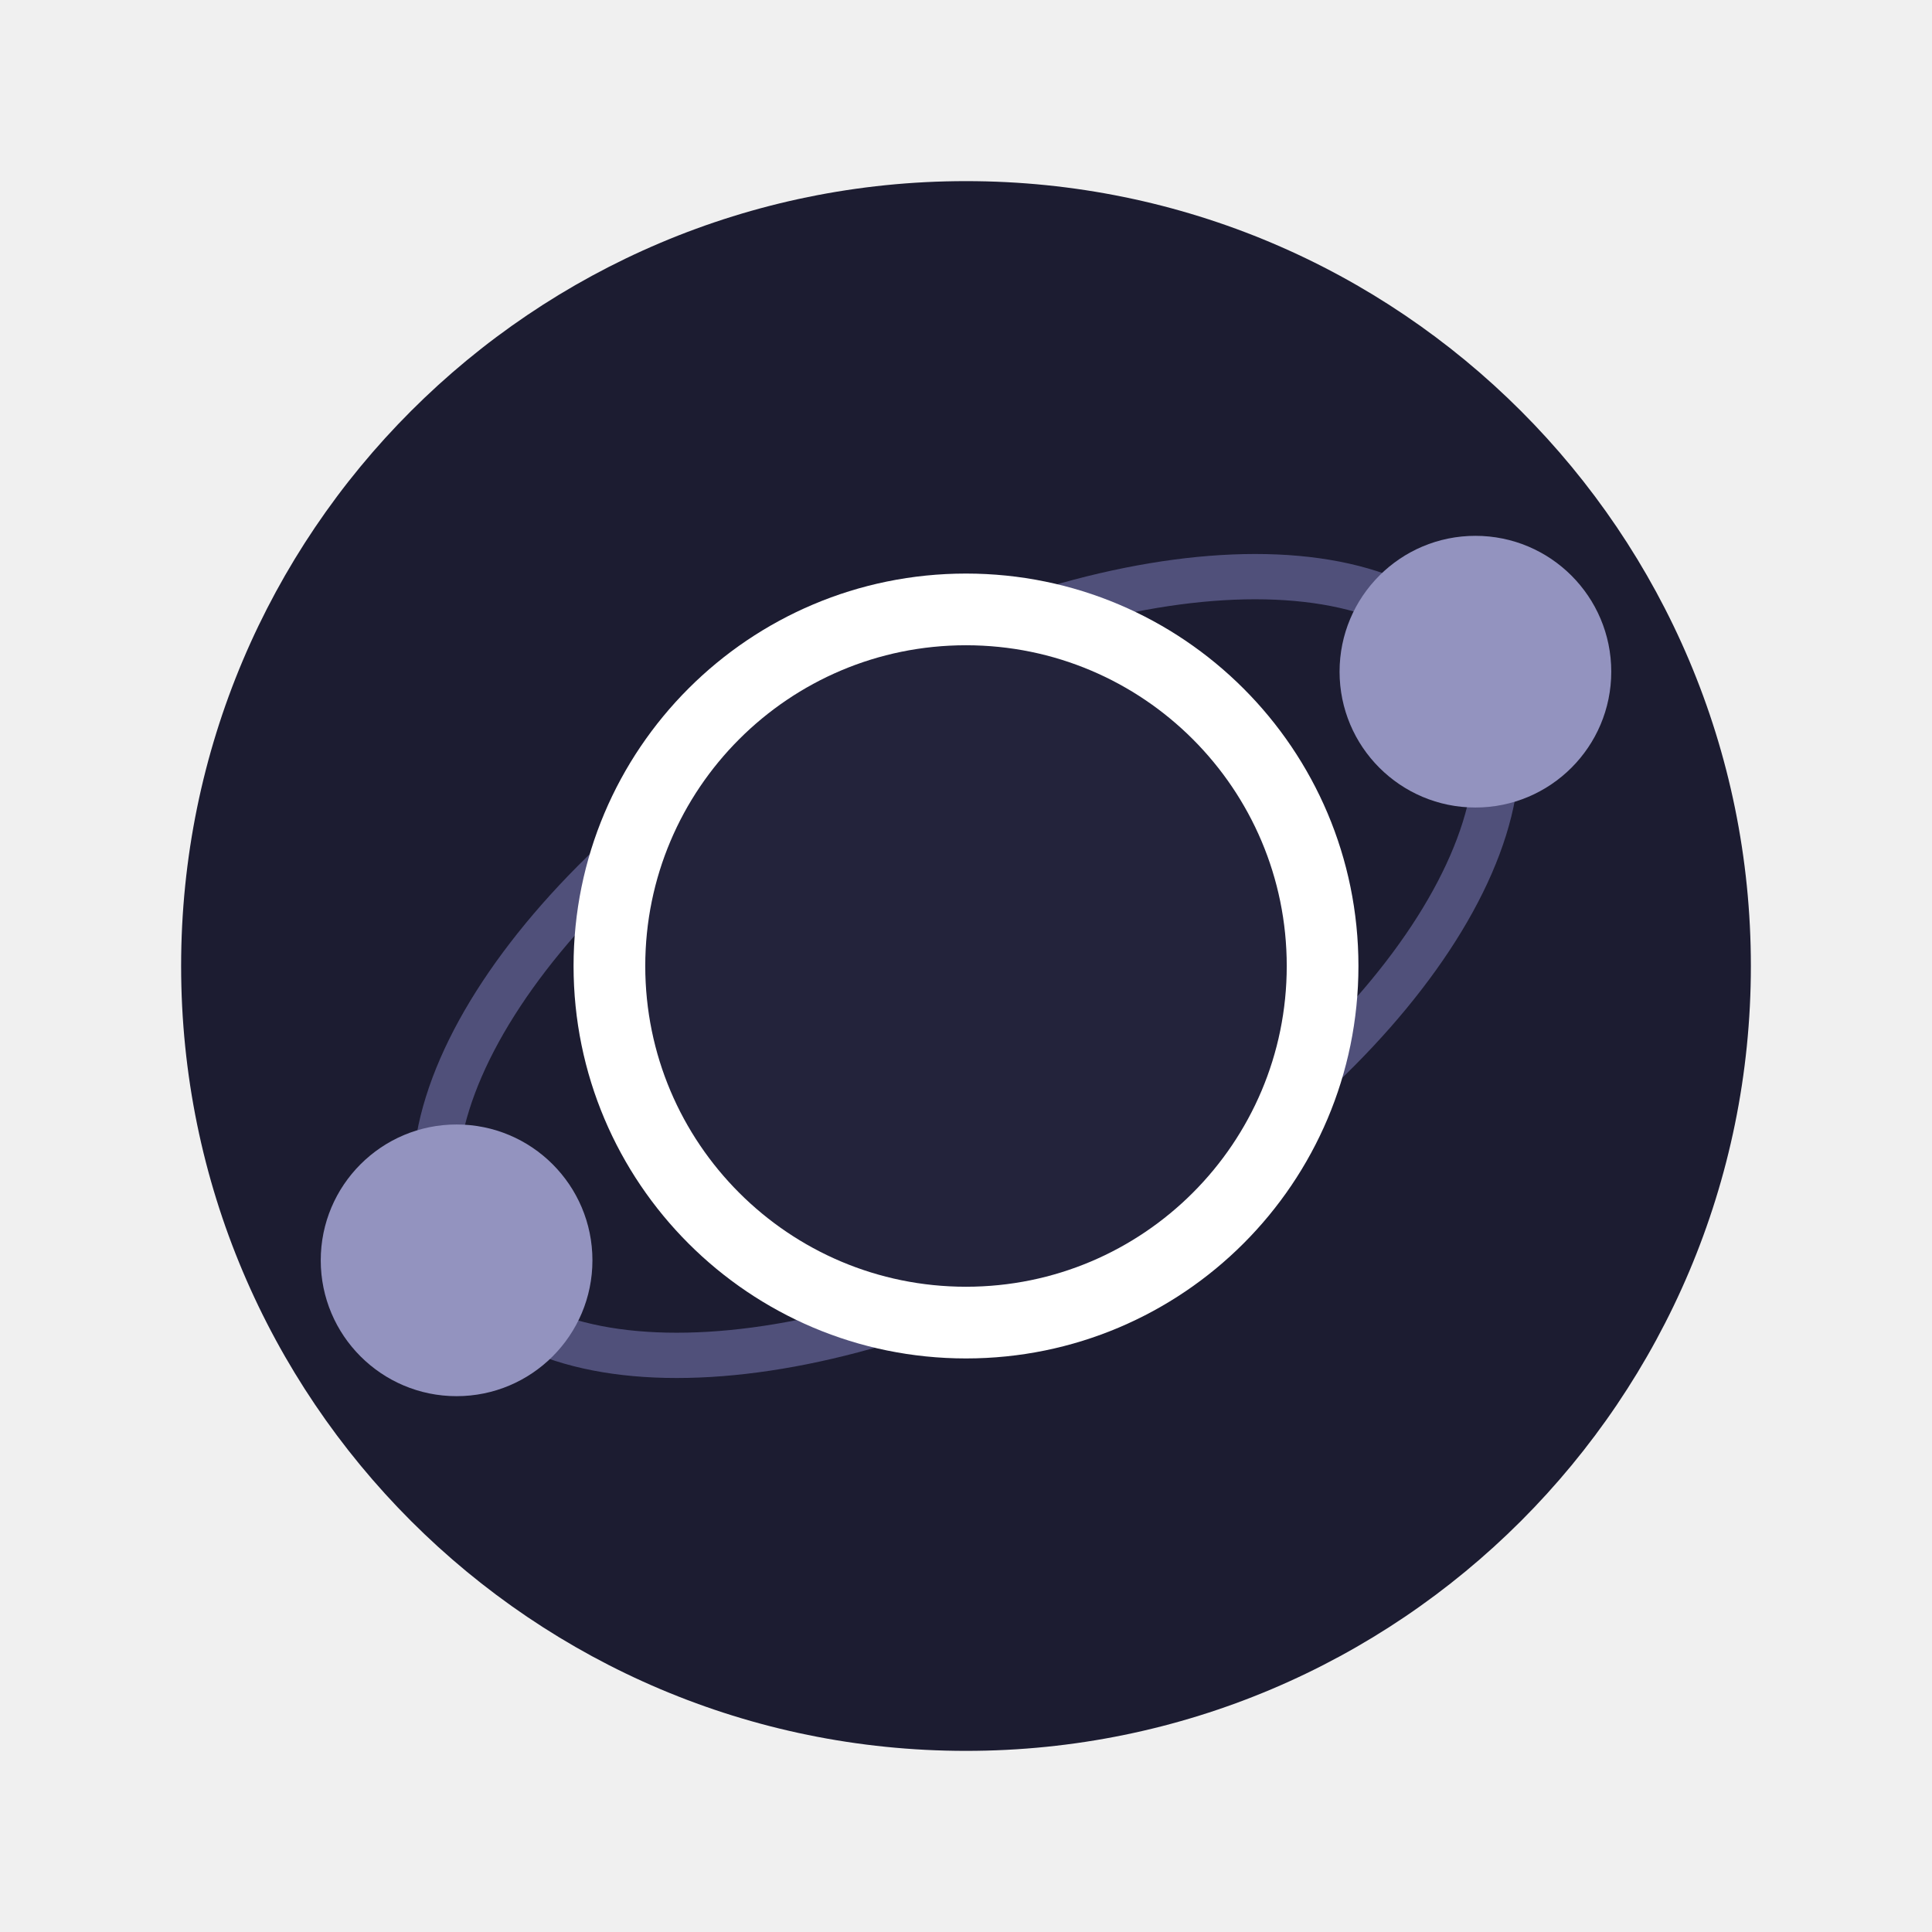
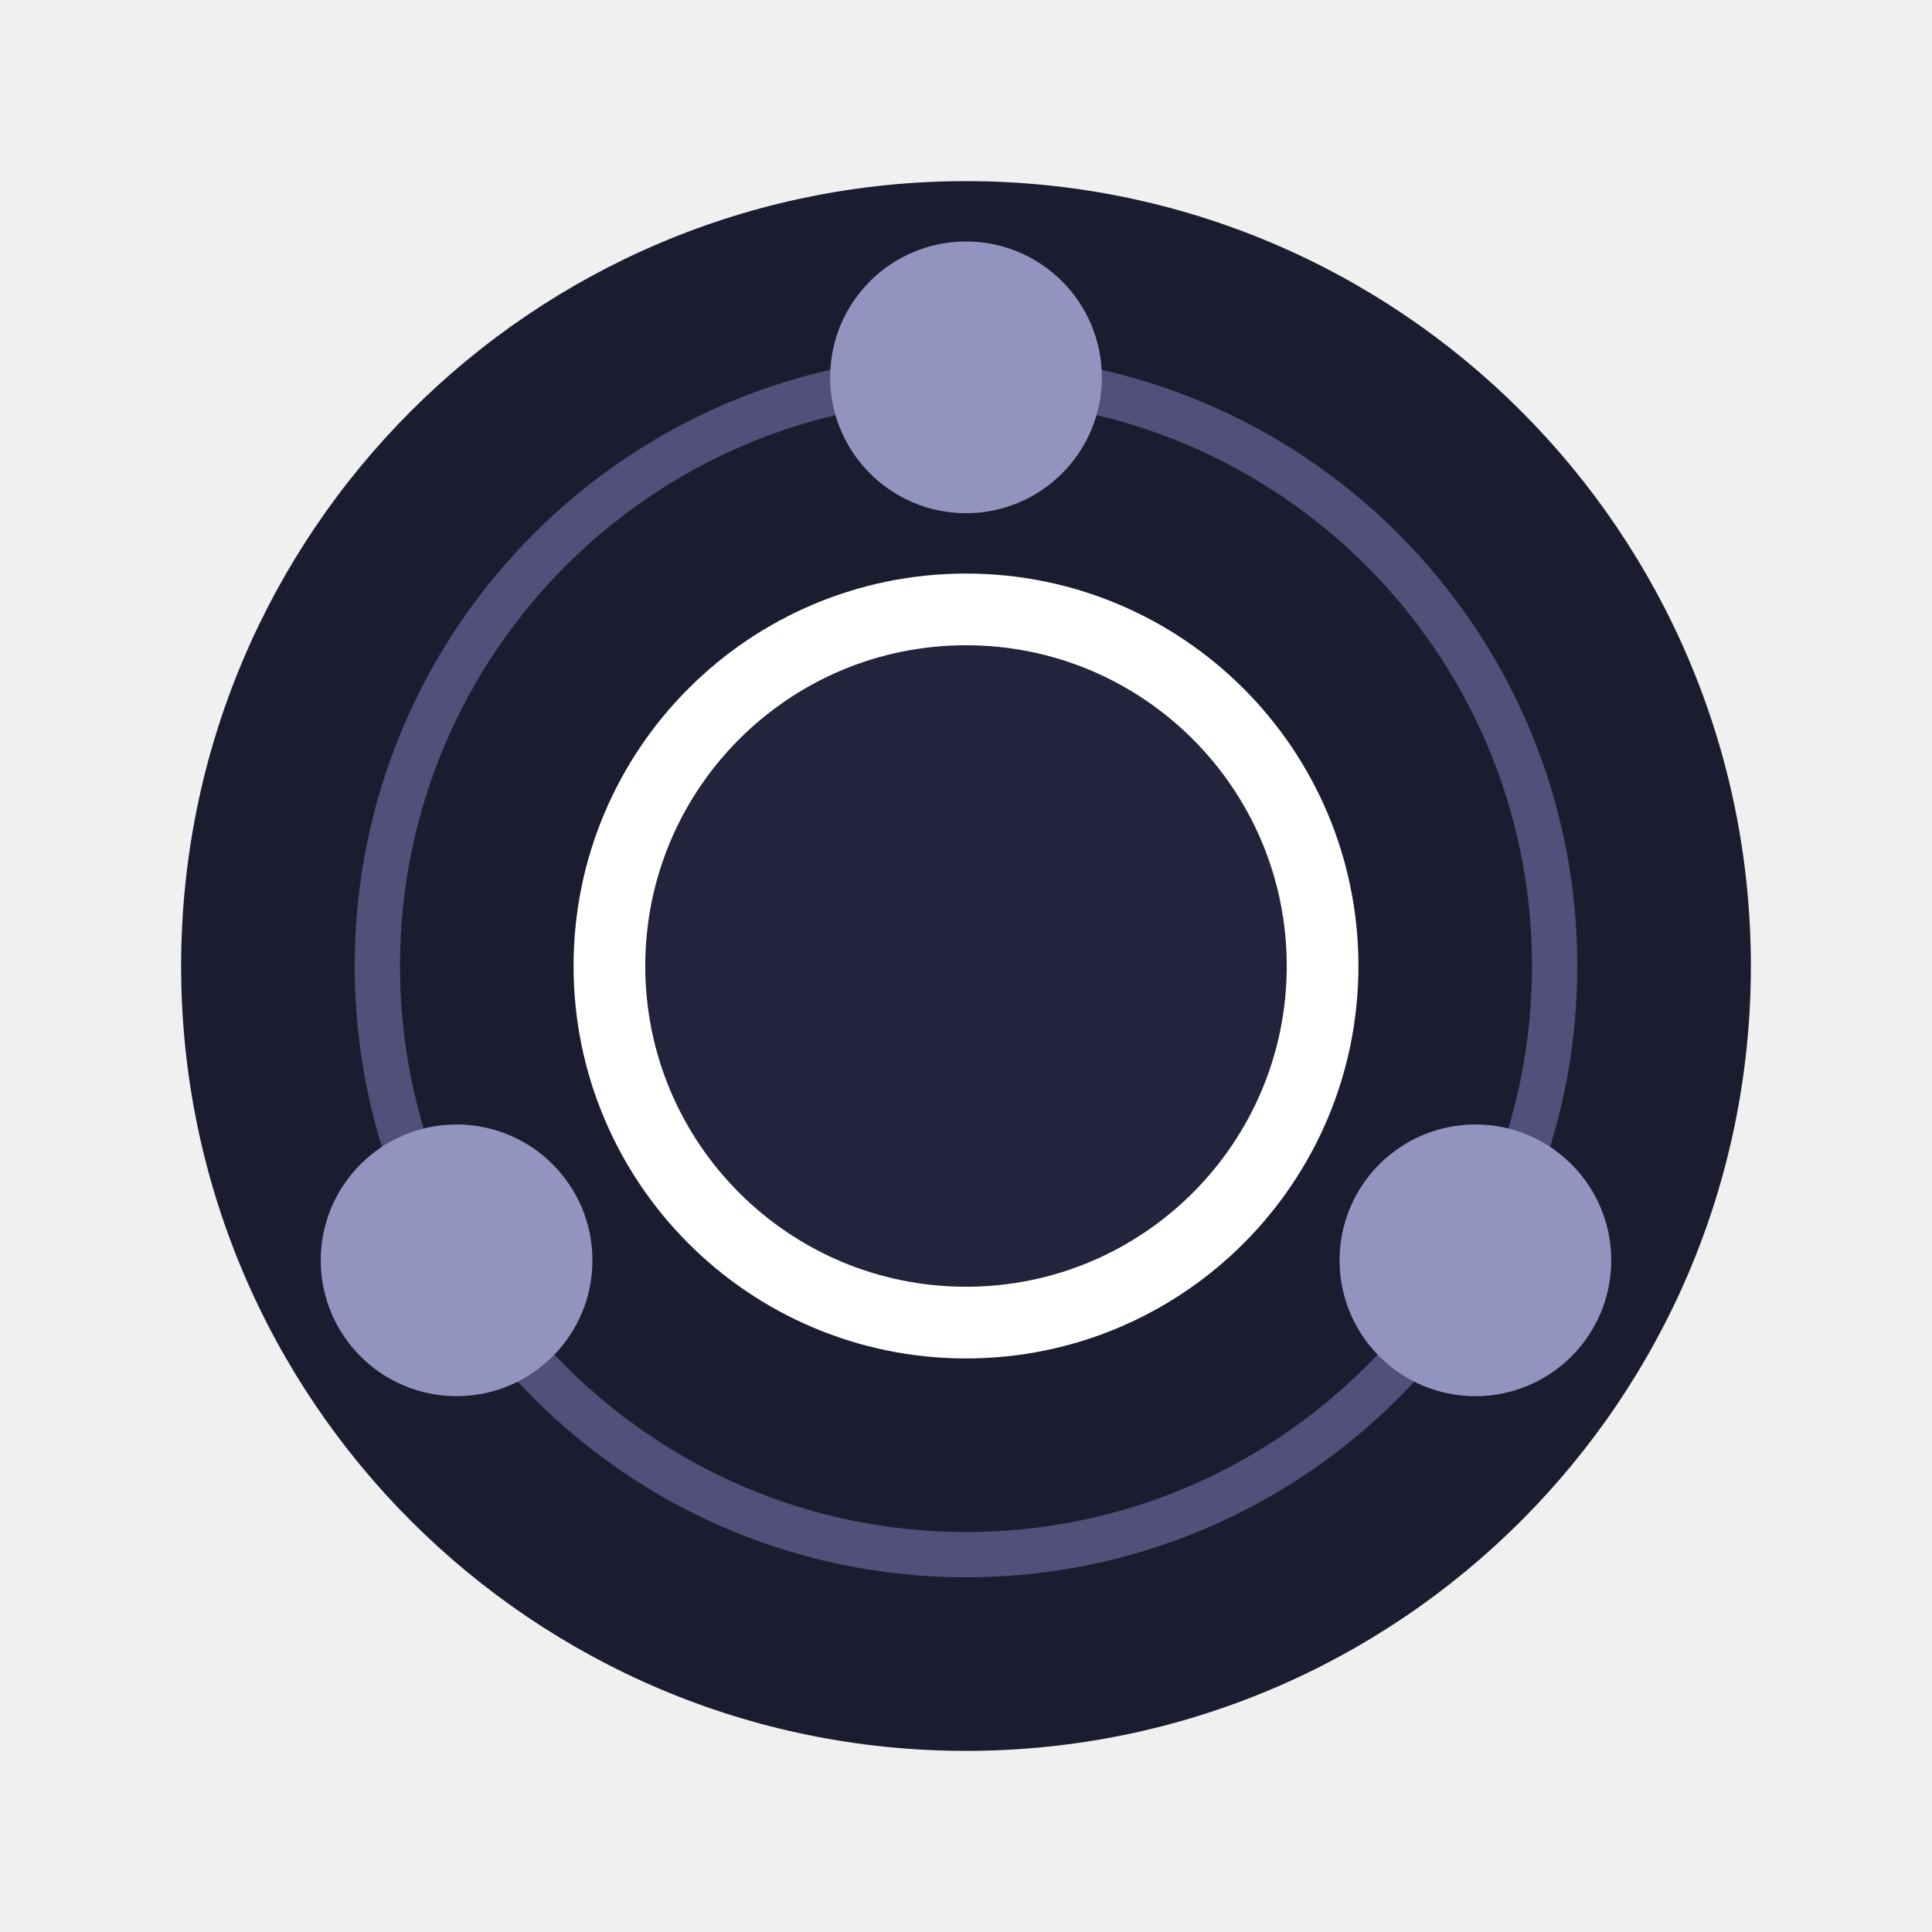
<svg xmlns="http://www.w3.org/2000/svg" viewBox="0 0 512 512">
  <defs>
    <clipPath id="disc">
      <circle cx="256" cy="256" r="208" />
    </clipPath>
  </defs>
  <g transform="translate(256 256) scale(1) translate(-256 -256)">
    <g clip-path="url(#disc)">
      <rect x="-500" y="-500" width="1512" height="1512" fill="#1c1c31" />
    </g>
    <g id="motif">
-       <ellipse cx="256" cy="256" rx="156" ry="78" fill="none" stroke="#50507a" stroke-width="12" transform="rotate(-30 256 256)" />
+       <circle cx="256" cy="256" r="156" fill="none" stroke="#50507a" stroke-width="12" />
      <circle cx="256" cy="256" r="94.5" fill="#23233b" stroke="#ffffff" stroke-width="19" />
-       <circle cx="391" cy="178" r="36" fill="#9393bf" />
+       <circle cx="256" cy="100" r="36" fill="#9393bf" />
+       <circle cx="391" cy="334" r="36" fill="#9393bf" />
      <circle cx="121" cy="334" r="36" fill="#9393bf" />
    </g>
  </g>
</svg>
